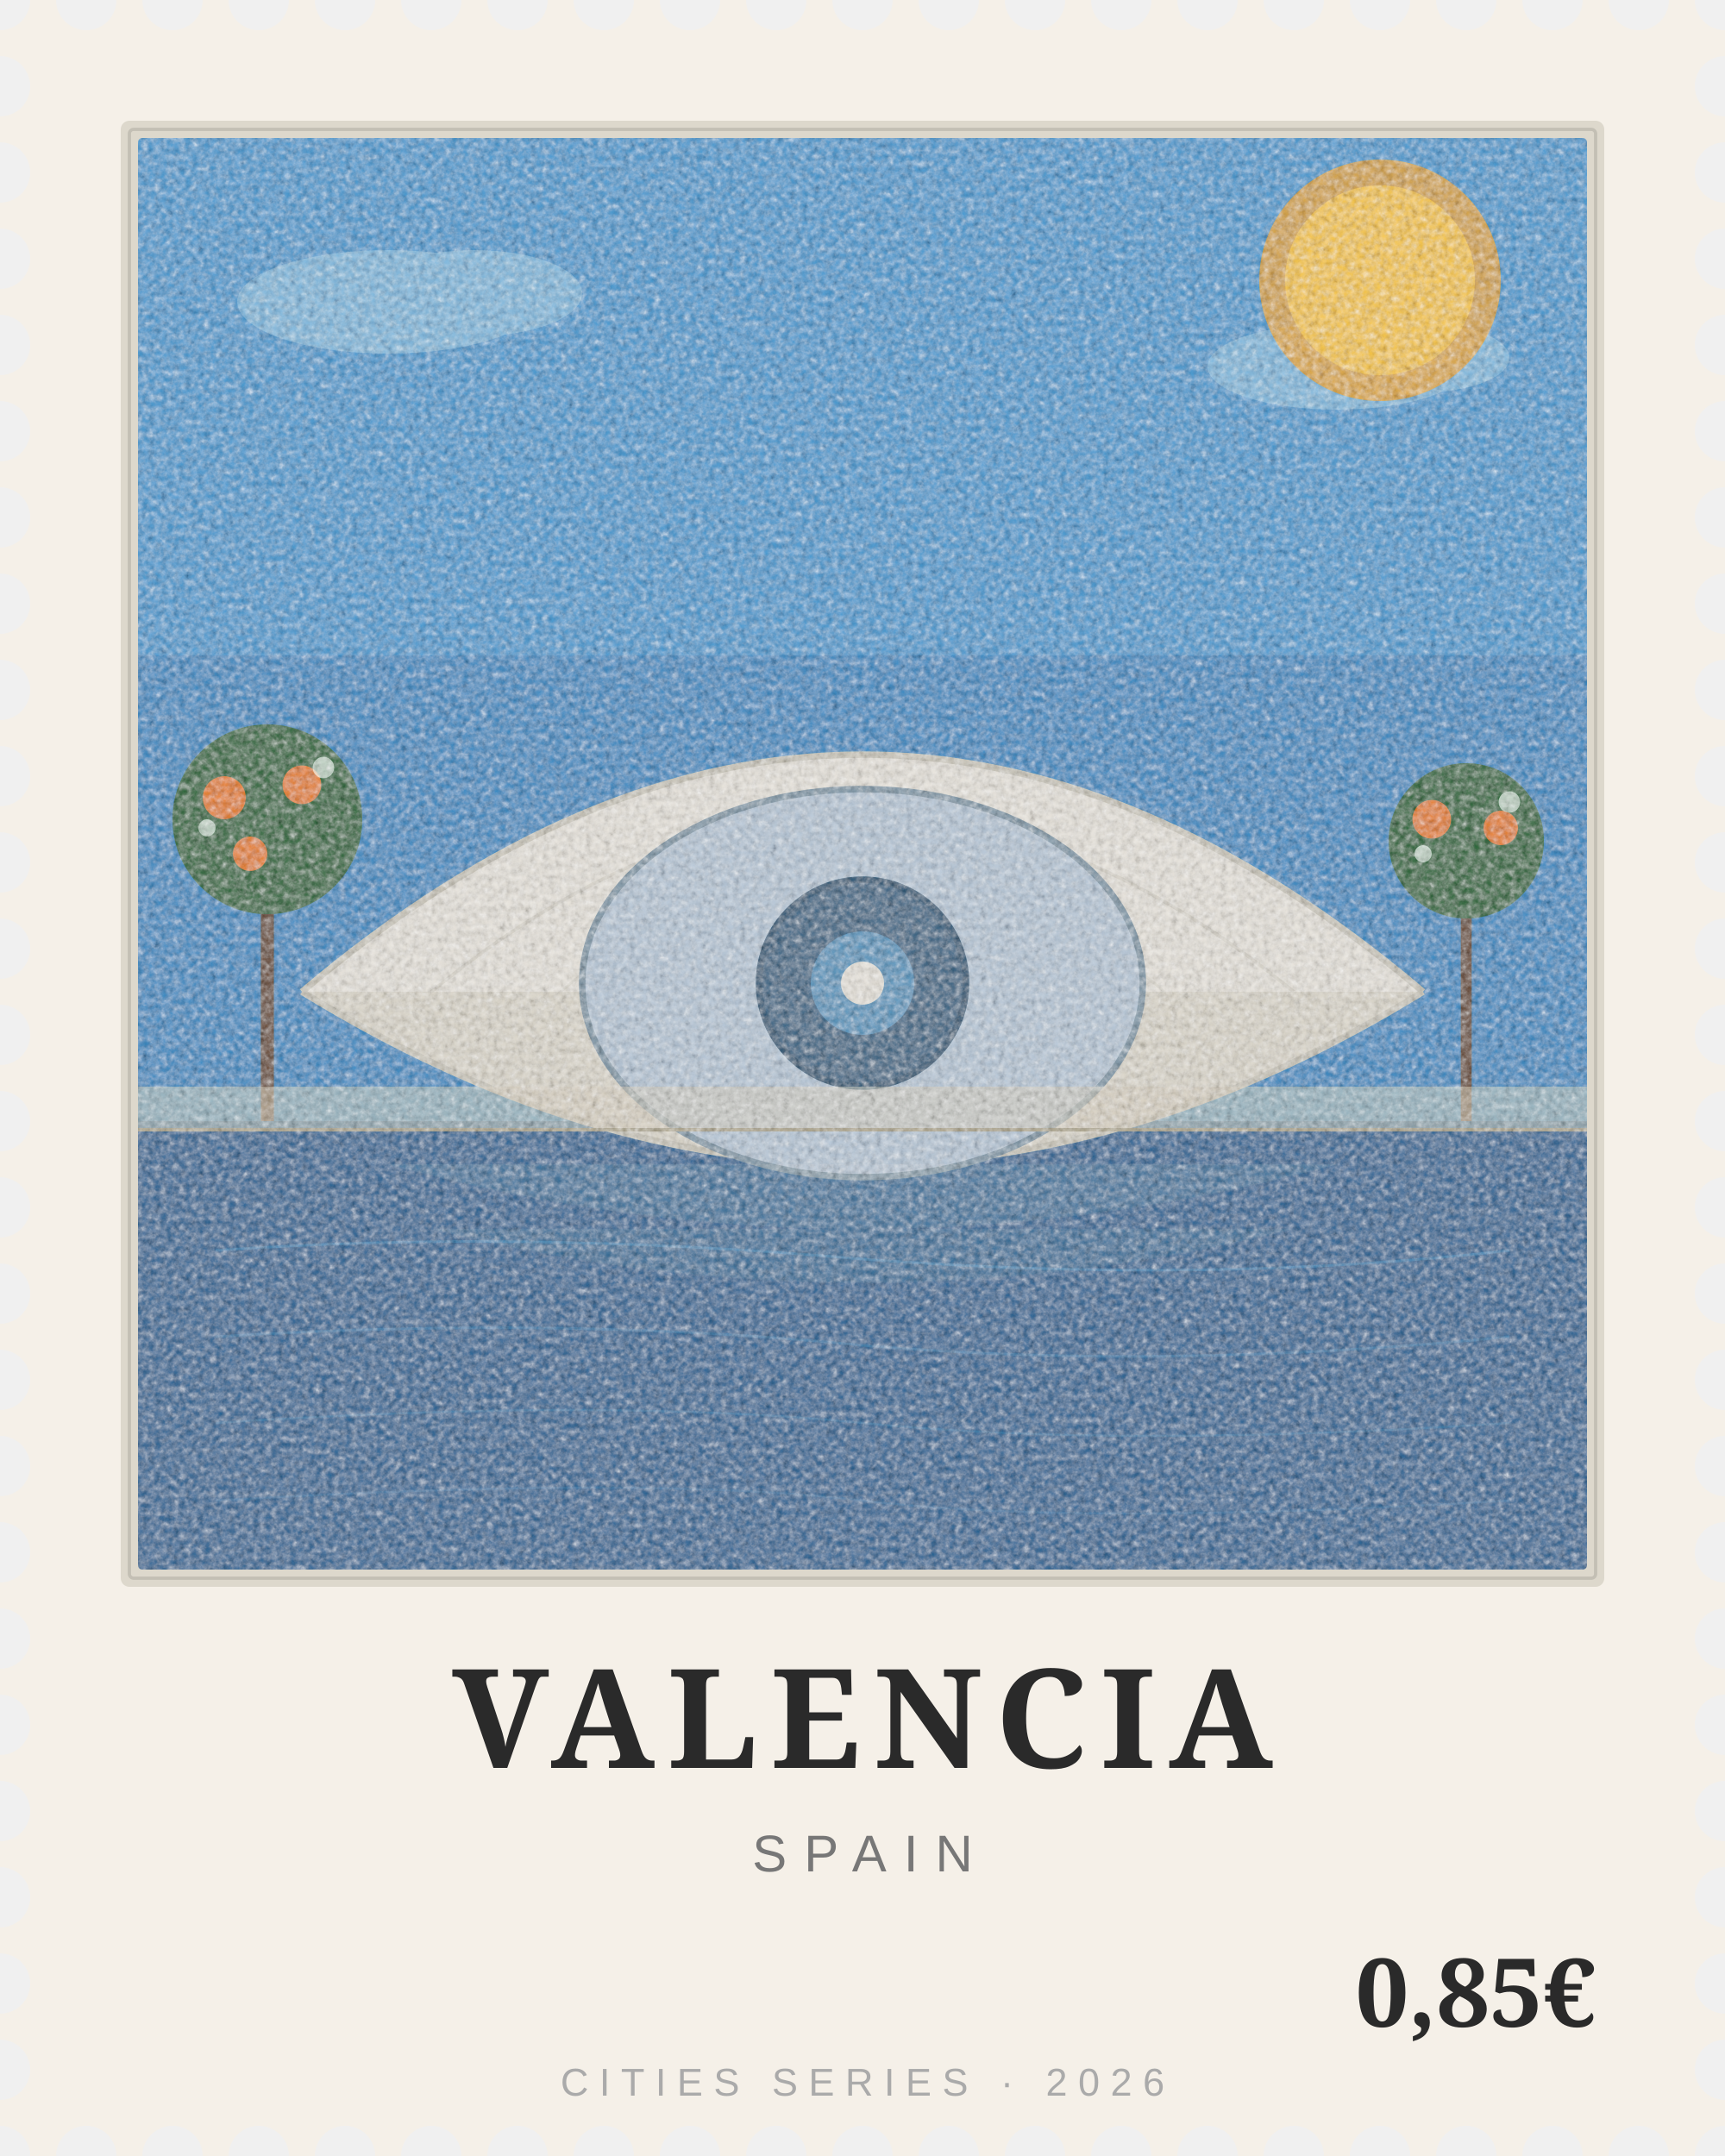
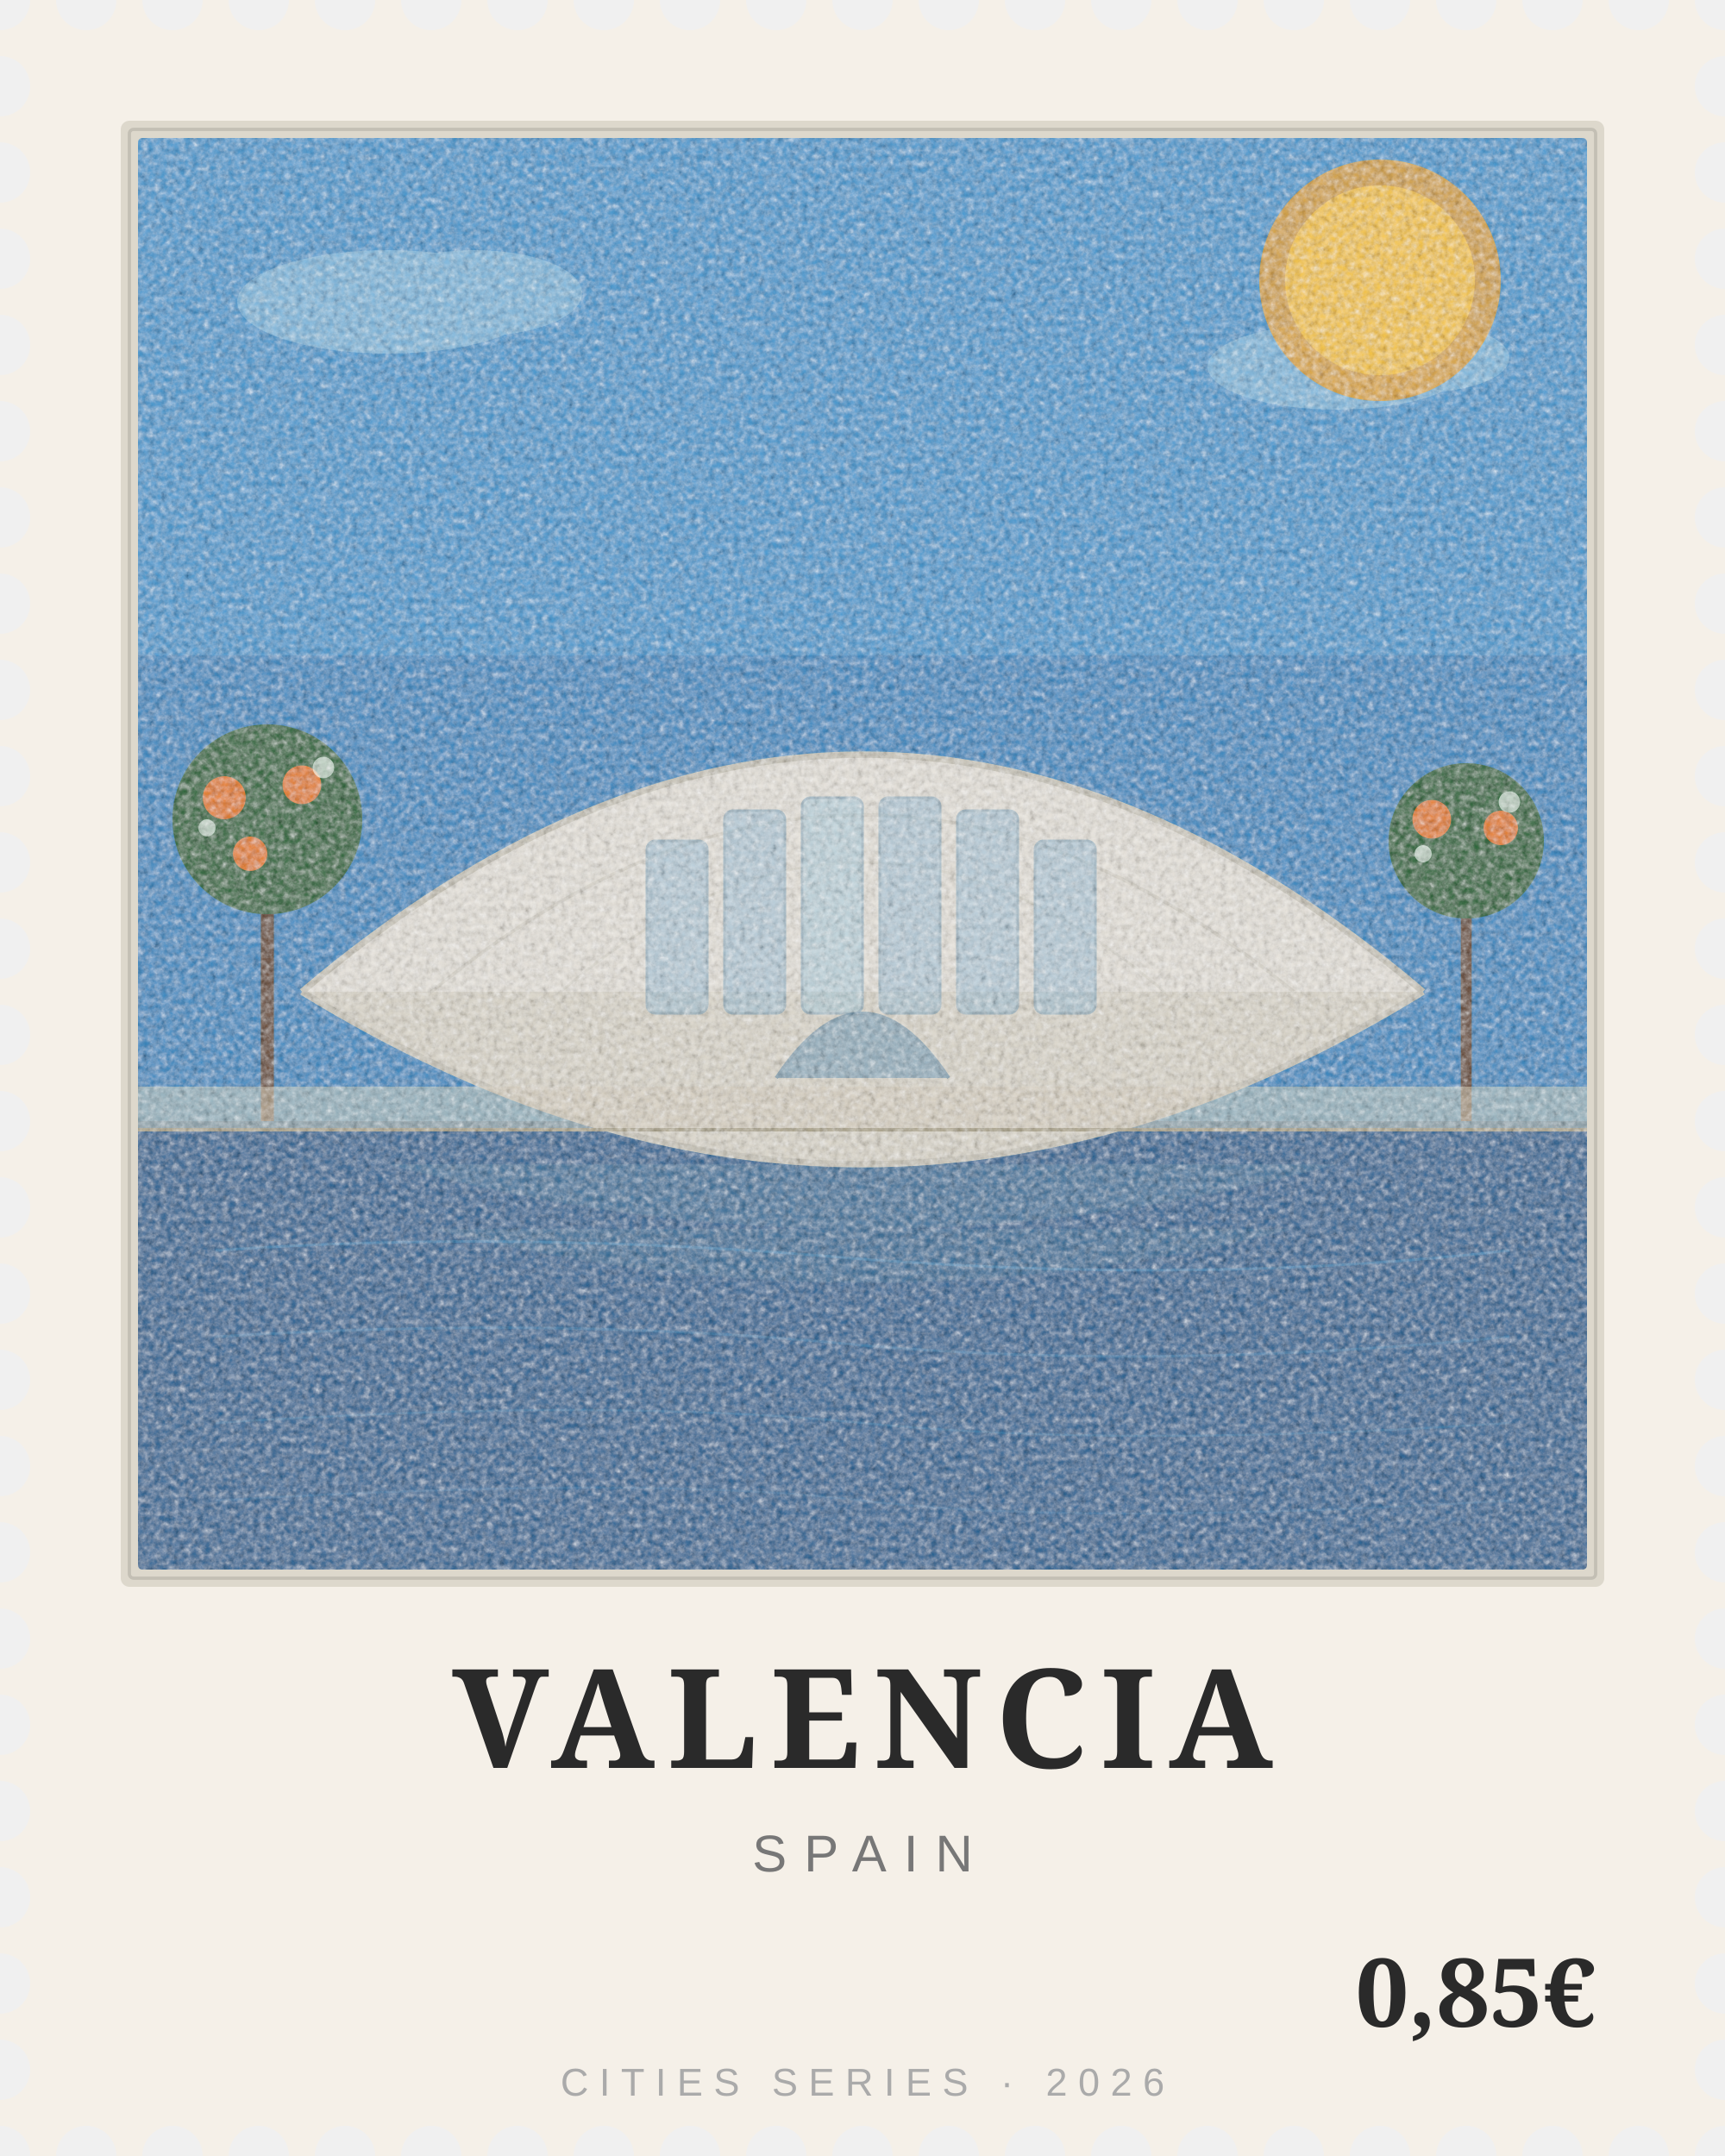
<svg xmlns="http://www.w3.org/2000/svg" viewBox="0 0 400 500" width="400" height="500">
  <defs>
    <mask id="perf">
      <rect width="400" height="500" fill="white" />
      <circle cx="0" cy="0" r="7" fill="black" />
      <circle cx="0" cy="500" r="7" fill="black" />
      <circle cx="20" cy="0" r="7" fill="black" />
      <circle cx="20" cy="500" r="7" fill="black" />
      <circle cx="40" cy="0" r="7" fill="black" />
      <circle cx="40" cy="500" r="7" fill="black" />
      <circle cx="60" cy="0" r="7" fill="black" />
      <circle cx="60" cy="500" r="7" fill="black" />
      <circle cx="80" cy="0" r="7" fill="black" />
      <circle cx="80" cy="500" r="7" fill="black" />
      <circle cx="100" cy="0" r="7" fill="black" />
      <circle cx="100" cy="500" r="7" fill="black" />
      <circle cx="120" cy="0" r="7" fill="black" />
      <circle cx="120" cy="500" r="7" fill="black" />
      <circle cx="140" cy="0" r="7" fill="black" />
      <circle cx="140" cy="500" r="7" fill="black" />
      <circle cx="160" cy="0" r="7" fill="black" />
      <circle cx="160" cy="500" r="7" fill="black" />
      <circle cx="180" cy="0" r="7" fill="black" />
      <circle cx="180" cy="500" r="7" fill="black" />
      <circle cx="200" cy="0" r="7" fill="black" />
      <circle cx="200" cy="500" r="7" fill="black" />
      <circle cx="220" cy="0" r="7" fill="black" />
      <circle cx="220" cy="500" r="7" fill="black" />
      <circle cx="240" cy="0" r="7" fill="black" />
      <circle cx="240" cy="500" r="7" fill="black" />
      <circle cx="260" cy="0" r="7" fill="black" />
      <circle cx="260" cy="500" r="7" fill="black" />
      <circle cx="280" cy="0" r="7" fill="black" />
      <circle cx="280" cy="500" r="7" fill="black" />
      <circle cx="300" cy="0" r="7" fill="black" />
      <circle cx="300" cy="500" r="7" fill="black" />
      <circle cx="320" cy="0" r="7" fill="black" />
      <circle cx="320" cy="500" r="7" fill="black" />
      <circle cx="340" cy="0" r="7" fill="black" />
      <circle cx="340" cy="500" r="7" fill="black" />
      <circle cx="360" cy="0" r="7" fill="black" />
      <circle cx="360" cy="500" r="7" fill="black" />
      <circle cx="380" cy="0" r="7" fill="black" />
      <circle cx="380" cy="500" r="7" fill="black" />
      <circle cx="400" cy="0" r="7" fill="black" />
      <circle cx="400" cy="500" r="7" fill="black" />
      <circle cx="0" cy="20" r="7" fill="black" />
      <circle cx="400" cy="20" r="7" fill="black" />
      <circle cx="0" cy="40" r="7" fill="black" />
      <circle cx="400" cy="40" r="7" fill="black" />
      <circle cx="0" cy="60" r="7" fill="black" />
      <circle cx="400" cy="60" r="7" fill="black" />
      <circle cx="0" cy="80" r="7" fill="black" />
      <circle cx="400" cy="80" r="7" fill="black" />
      <circle cx="0" cy="100" r="7" fill="black" />
      <circle cx="400" cy="100" r="7" fill="black" />
      <circle cx="0" cy="120" r="7" fill="black" />
      <circle cx="400" cy="120" r="7" fill="black" />
      <circle cx="0" cy="140" r="7" fill="black" />
      <circle cx="400" cy="140" r="7" fill="black" />
      <circle cx="0" cy="160" r="7" fill="black" />
      <circle cx="400" cy="160" r="7" fill="black" />
      <circle cx="0" cy="180" r="7" fill="black" />
      <circle cx="400" cy="180" r="7" fill="black" />
      <circle cx="0" cy="200" r="7" fill="black" />
      <circle cx="400" cy="200" r="7" fill="black" />
      <circle cx="0" cy="220" r="7" fill="black" />
      <circle cx="400" cy="220" r="7" fill="black" />
      <circle cx="0" cy="240" r="7" fill="black" />
      <circle cx="400" cy="240" r="7" fill="black" />
      <circle cx="0" cy="260" r="7" fill="black" />
      <circle cx="400" cy="260" r="7" fill="black" />
      <circle cx="0" cy="280" r="7" fill="black" />
      <circle cx="400" cy="280" r="7" fill="black" />
      <circle cx="0" cy="300" r="7" fill="black" />
      <circle cx="400" cy="300" r="7" fill="black" />
      <circle cx="0" cy="320" r="7" fill="black" />
      <circle cx="400" cy="320" r="7" fill="black" />
      <circle cx="0" cy="340" r="7" fill="black" />
      <circle cx="400" cy="340" r="7" fill="black" />
      <circle cx="0" cy="360" r="7" fill="black" />
      <circle cx="400" cy="360" r="7" fill="black" />
      <circle cx="0" cy="380" r="7" fill="black" />
      <circle cx="400" cy="380" r="7" fill="black" />
      <circle cx="0" cy="400" r="7" fill="black" />
      <circle cx="400" cy="400" r="7" fill="black" />
      <circle cx="0" cy="420" r="7" fill="black" />
      <circle cx="400" cy="420" r="7" fill="black" />
      <circle cx="0" cy="440" r="7" fill="black" />
      <circle cx="400" cy="440" r="7" fill="black" />
      <circle cx="0" cy="460" r="7" fill="black" />
      <circle cx="400" cy="460" r="7" fill="black" />
      <circle cx="0" cy="480" r="7" fill="black" />
      <circle cx="400" cy="480" r="7" fill="black" />
    </mask>
    <filter id="grain" x="0" y="0" width="100%" height="100%">
      <feTurbulence type="fractalNoise" baseFrequency="0.7" numOctaves="3" seed="2" stitchTiles="stitch" result="n" />
      <feColorMatrix type="saturate" values="0" in="n" result="m" />
      <feBlend mode="soft-light" in="SourceGraphic" in2="m" />
    </filter>
    <clipPath id="art-clip">
      <rect x="32" y="32" width="336" height="332" rx="1" />
    </clipPath>
  </defs>
  <g mask="url(#perf)">
    <rect width="400" height="500" fill="#f5f0e8" />
    <rect x="28" y="28" width="344" height="340" fill="#ddd8cc" rx="2" />
    <g clip-path="url(#art-clip)" filter="url(#grain)">
      <rect x="32" y="32" width="336" height="332" fill="#aaa" />
      <rect x="32" y="32" width="336" height="332" fill="#3a8cc4" />
      <rect x="32" y="32" width="336" height="120" fill="#5aaae0" opacity="0.5" />
      <g fill="white" opacity="0.3">
        <ellipse cx="90" cy="70" rx="35" ry="12" />
        <ellipse cx="110" cy="68" rx="25" ry="10" />
        <ellipse cx="310" cy="85" rx="30" ry="10" />
        <ellipse cx="330" cy="83" rx="20" ry="8" />
      </g>
      <circle cx="320" cy="65" r="28" fill="#f0a830" opacity="0.85" />
      <circle cx="320" cy="65" r="22" fill="#f8c848" />
      <rect x="32" y="260" width="336" height="104" fill="#2a6898" />
      <path d="M70,230 Q200,120 330,230" fill="#e8e4dc" stroke="#ccc8bc" stroke-width="1.5" />
      <path d="M70,230 Q200,310 330,230" fill="#ddd8cc" stroke="#ccc8bc" stroke-width="1.5" />
      <path d="M100,230 Q200,148 300,230" fill="none" stroke="#ccc8bc" stroke-width="0.8" opacity="0.5" />
      <path d="M130,230 Q200,170 270,230" fill="none" stroke="#ccc8bc" stroke-width="0.6" opacity="0.4" />
-       <ellipse cx="200" cy="228" rx="65" ry="45" fill="#b8c8d8" stroke="#8098a8" stroke-width="1.5" />
-       <circle cx="200" cy="228" r="24" fill="#3a6888" stroke="#285878" stroke-width="1.5" />
-       <circle cx="200" cy="228" r="12" fill="#5a98c0" />
-       <circle cx="200" cy="228" r="5" fill="#e8e4dc" />
+       <g opacity="0.5">
+         <rect x="150" y="195" width="14" height="40" rx="2" fill="#8ab8d8" stroke="#6898b8" stroke-width="0.6" />
+         <rect x="168" y="188" width="14" height="47" rx="2" fill="#8ab8d8" stroke="#6898b8" stroke-width="0.6" />
+         <rect x="186" y="185" width="14" height="50" rx="2" fill="#9ac8e0" stroke="#6898b8" stroke-width="0.6" />
+         <rect x="204" y="185" width="14" height="50" rx="2" fill="#8ab8d8" stroke="#6898b8" stroke-width="0.6" />
+         <rect x="222" y="188" width="14" height="47" rx="2" fill="#8ab8d8" stroke="#6898b8" stroke-width="0.6" />
+         <rect x="240" y="195" width="14" height="40" rx="2" fill="#8ab8d8" stroke="#6898b8" stroke-width="0.6" />
+       </g>
+       <path d="M180,250 Q200,220 220,250" fill="#6898b8" opacity="0.6" stroke="#5888a8" stroke-width="0.8" />
      <path d="M90,270 Q200,300 310,270" fill="#e8e4dc" opacity="0.12" />
      <path d="M100,285 Q200,310 300,285" fill="#e8e4dc" opacity="0.08" />
      <path d="M50,290 Q120,285 200,292 Q280,298 350,290" fill="none" stroke="#5aafdb" stroke-width="0.6" opacity="0.4" />
      <path d="M50,310 Q130,305 200,312 Q270,318 350,310" fill="none" stroke="#5aafdb" stroke-width="0.6" opacity="0.3" />
      <path d="M50,330 Q140,324 200,330 Q260,336 350,330" fill="none" stroke="#5aafdb" stroke-width="0.5" opacity="0.25" />
      <path d="M50,348 Q150,342 200,348 Q250,354 350,348" fill="none" stroke="#5aafdb" stroke-width="0.5" opacity="0.2" />
      <line x1="62" y1="260" x2="62" y2="195" stroke="#6a4a30" stroke-width="3" />
      <circle cx="62" cy="190" r="22" fill="#2a6b3a" />
      <circle cx="52" cy="185" r="5" fill="#e88020" />
      <circle cx="70" cy="182" r="4.5" fill="#e88020" />
      <circle cx="58" cy="198" r="4" fill="#e88020" />
      <line x1="340" y1="260" x2="340" y2="200" stroke="#6a4a30" stroke-width="2.5" />
      <circle cx="340" cy="195" r="18" fill="#2a6b3a" />
      <circle cx="332" cy="190" r="4.5" fill="#e88020" />
      <circle cx="348" cy="192" r="4" fill="#e88020" />
      <g fill="white" opacity="0.7">
        <circle cx="75" cy="178" r="2.5" />
        <circle cx="48" cy="192" r="2" />
        <circle cx="350" cy="186" r="2.5" />
        <circle cx="330" cy="198" r="2" />
      </g>
      <rect x="32" y="252" width="336" height="10" fill="#d8d0c0" opacity="0.6" />
      <line x1="32" y1="262" x2="368" y2="262" stroke="#b0a890" stroke-width="0.8" />
    </g>
    <rect x="30" y="30" width="340" height="336" fill="none" stroke="rgba(0,0,0,0.12)" stroke-width="0.75" rx="1" />
    <text x="200" y="410" text-anchor="middle" font-family="'Playfair Display', Georgia, serif" font-size="32" fill="#2a2a2a" letter-spacing="3" font-weight="700">VALENCIA</text>
    <text x="200" y="434" text-anchor="middle" font-family="'Libre Franklin', Arial, sans-serif" font-size="12" fill="#777" letter-spacing="4" font-weight="400">SPAIN</text>
    <text x="370" y="470" text-anchor="end" font-family="'Playfair Display', Georgia, serif" font-size="22" fill="#2a2a2a" font-weight="700">0,85€</text>
    <text x="200" y="486" text-anchor="middle" font-family="'Libre Franklin', Arial, sans-serif" font-size="9" fill="#aaa" letter-spacing="2.5" font-weight="400">CITIES SERIES · 2026</text>
  </g>
</svg>
